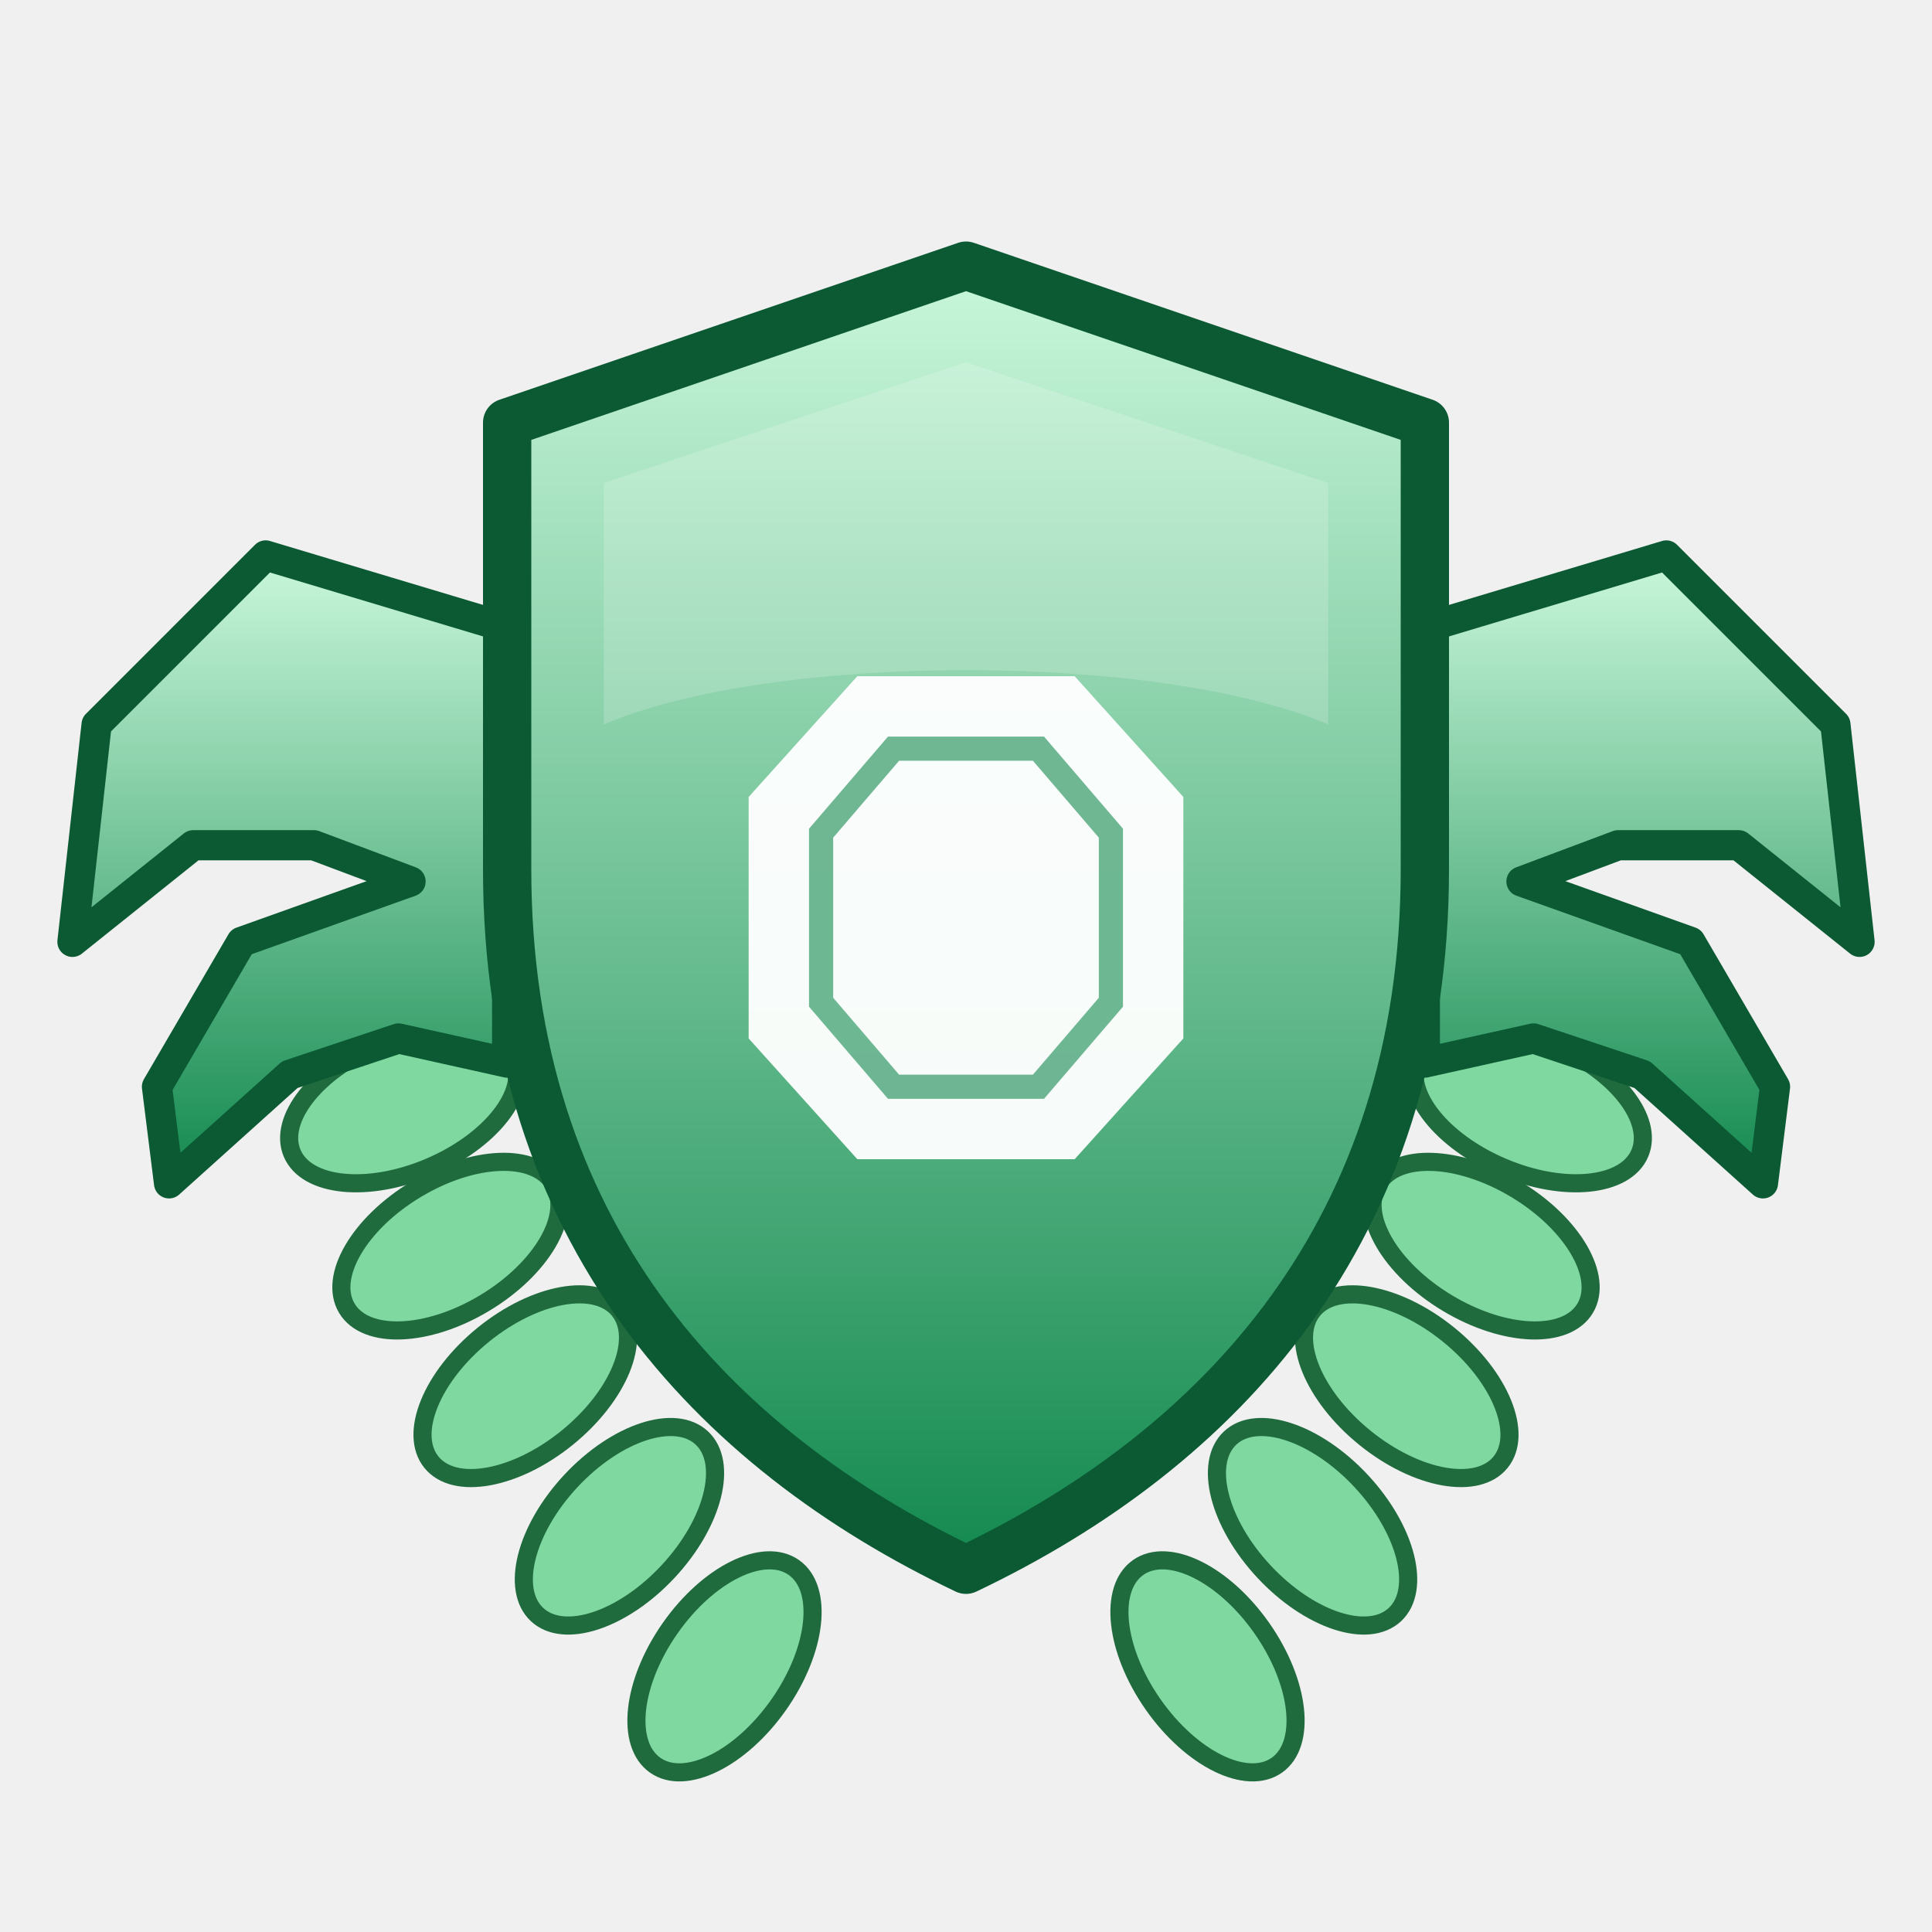
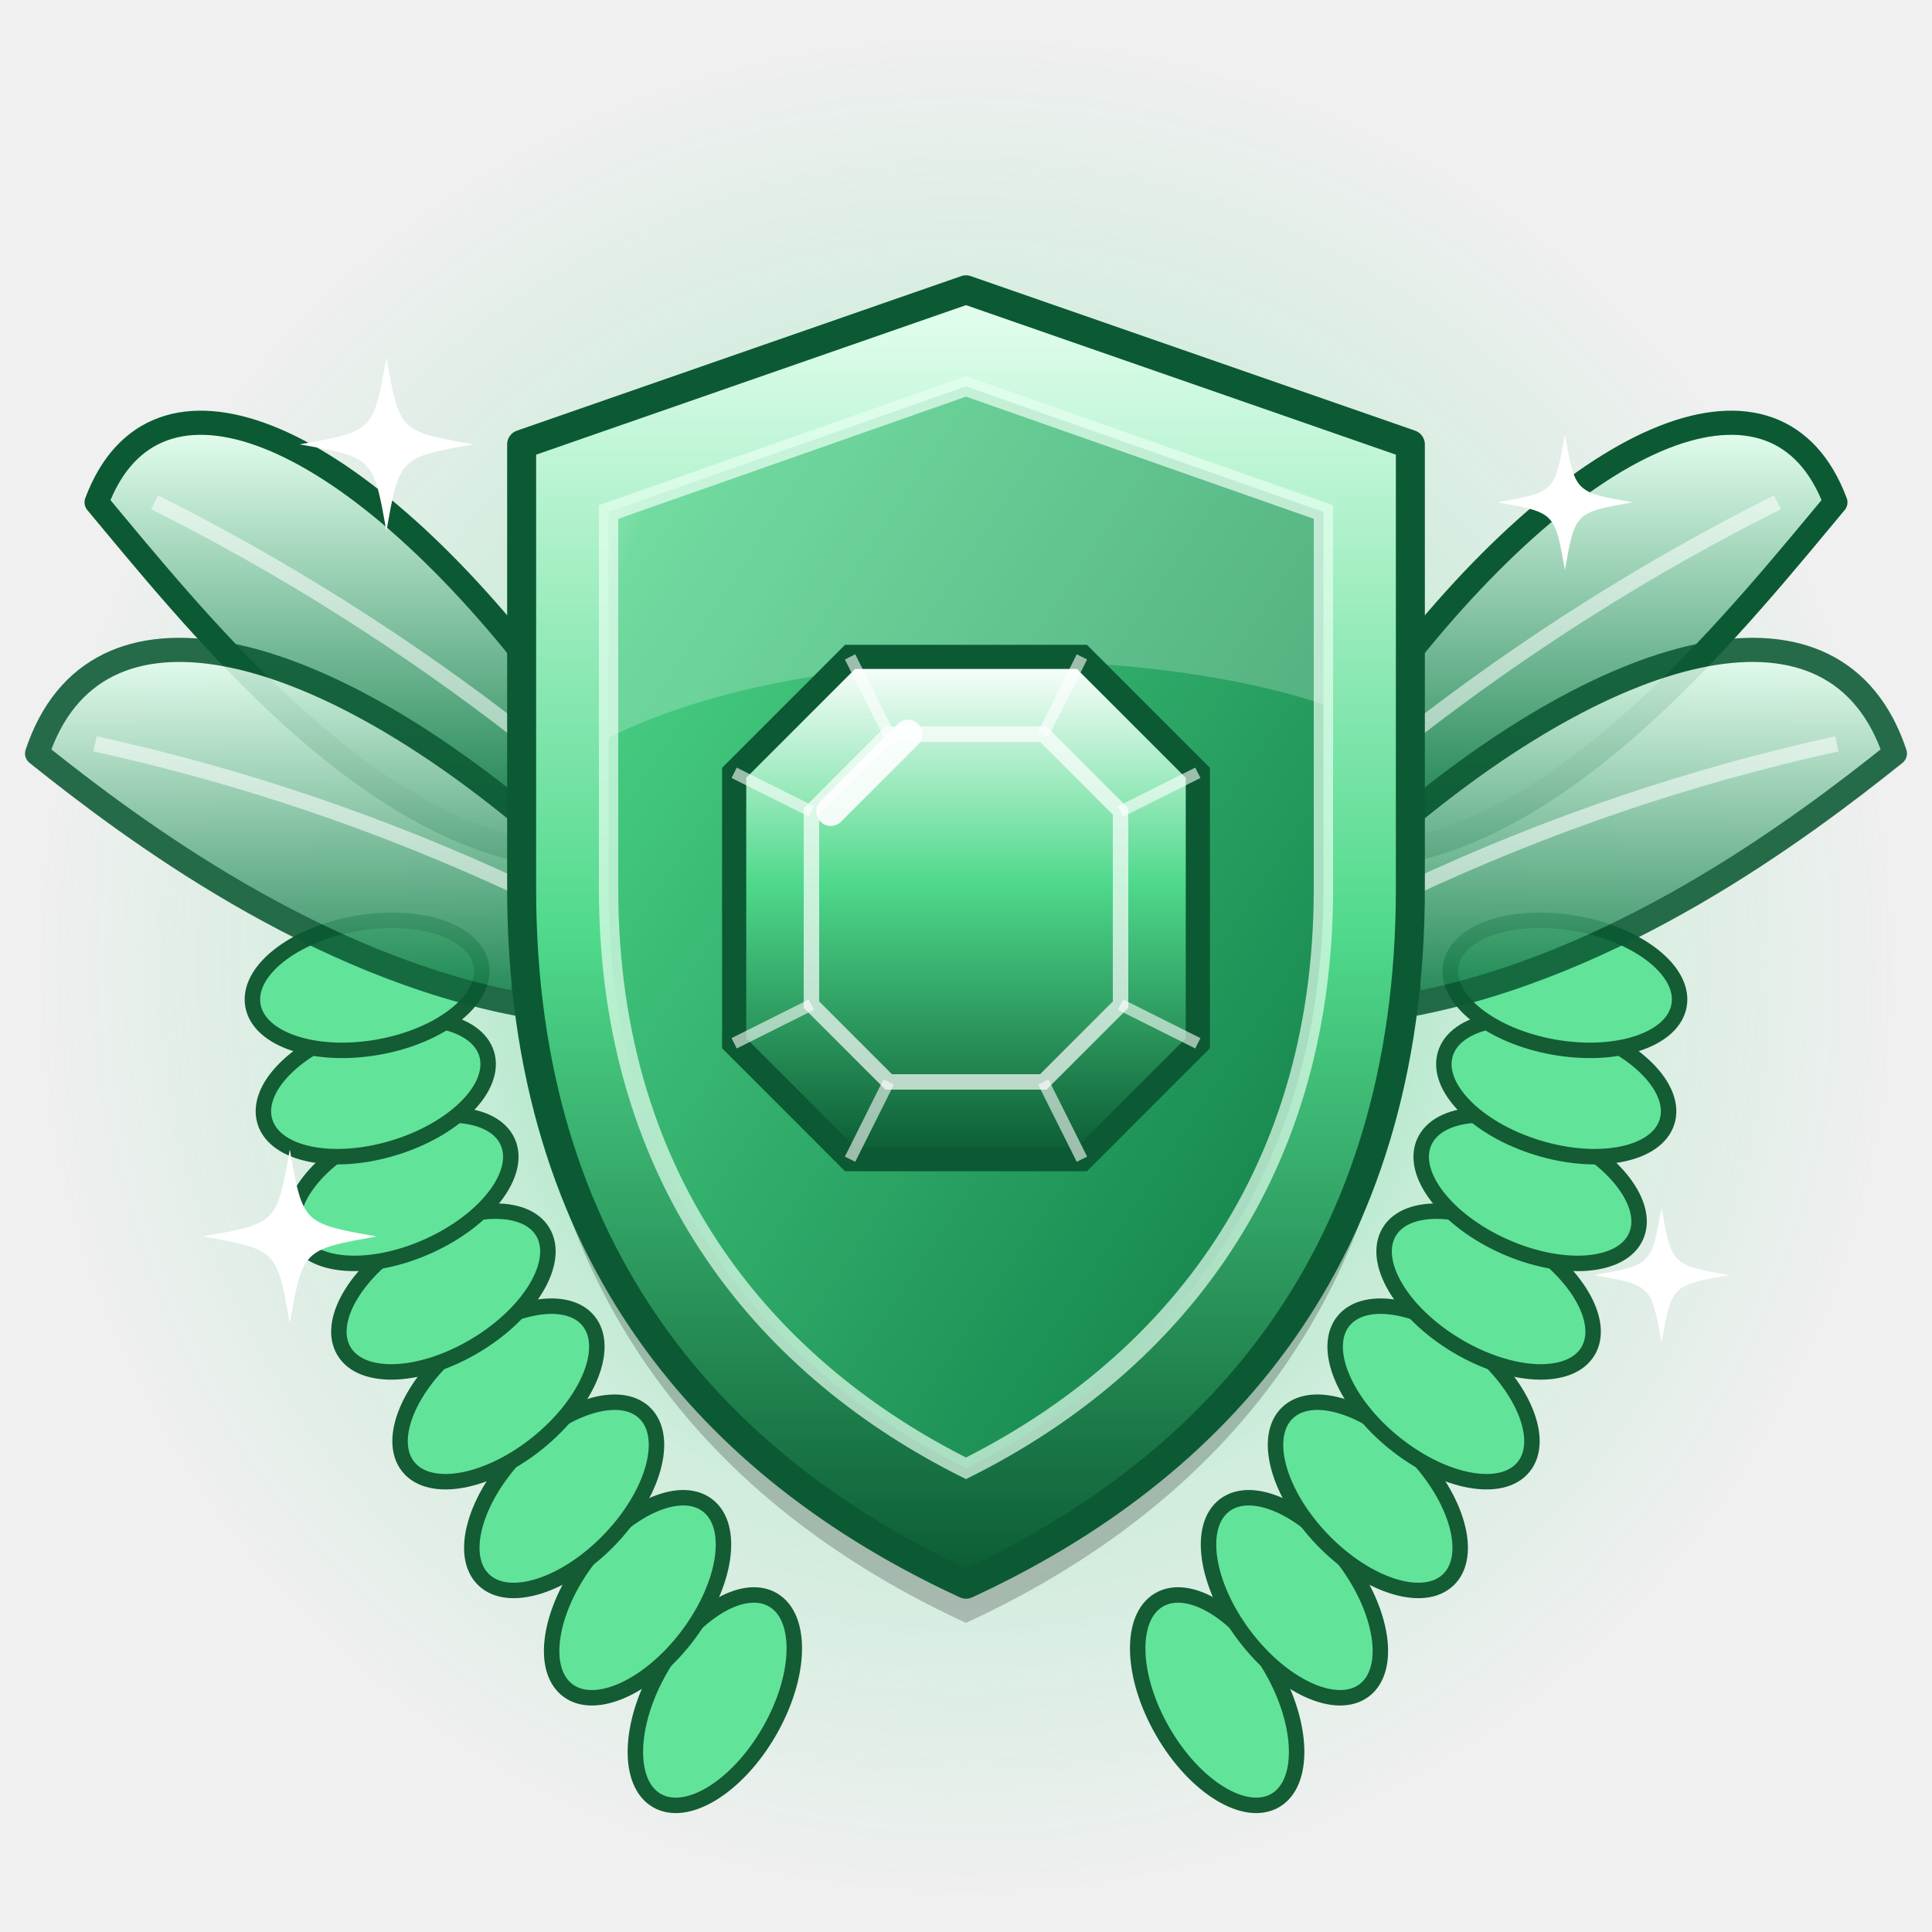
- <svg xmlns="http://www.w3.org/2000/svg" viewBox="0 0 160 160" width="160" height="160" role="img" aria-label="Rango esmeralda">
+ <svg xmlns="http://www.w3.org/2000/svg" viewBox="0 0 200 200" width="200" height="200" role="img" aria-label="Rango esmeralda">
+   <style>.tw{animation:tw 2.4s ease-in-out infinite;transform-box:fill-box}@keyframes tw{0%,100%{opacity:.15;transform:scale(.55)}50%{opacity:1;transform:scale(1)}}.shine{animation:sh 3.6s ease-in-out infinite}@keyframes sh{0%{transform:translateX(-150px)}55%,100%{transform:translateX(150px)}}.rays{animation:rot 18s linear infinite;transform-origin:100px 100px}@keyframes rot{to{transform:rotate(360deg)}}.aura{animation:pulse 2.8s ease-in-out infinite;transform-origin:100px 100px}@keyframes pulse{0%,100%{opacity:.75;transform:scale(.94)}50%{opacity:1;transform:scale(1.04)}}@media (prefers-reduced-motion:reduce){.tw,.shine,.rays,.aura{animation:none}}</style>
  <defs>
-     <linearGradient id="g_esmeralda" x1="0" y1="0" x2="0" y2="1">
-       <stop offset="0" stop-color="#c9f7da" />
-       <stop offset="1" stop-color="#13894f" />
+     <linearGradient id="esmeralda_rim" x1="0" y1="0" x2="0" y2="1">
+       <stop offset="0" stop-color="#e6fff0" />
+       <stop offset="0.5" stop-color="#4fd98b" />
+       <stop offset="1" stop-color="#0b5a33" />
    </linearGradient>
+     <linearGradient id="esmeralda_field" x1="0" y1="0" x2="1" y2="1">
+       <stop offset="0" stop-color="#4fd98b" />
+       <stop offset="1" stop-color="#0e7a45" />
+     </linearGradient>
+     <linearGradient id="esmeralda_wing" x1="0" y1="0" x2="0" y2="1">
+       <stop offset="0" stop-color="#e6fff0" />
+       <stop offset="1" stop-color="#0e7a45" />
+     </linearGradient>
+     <clipPath id="esmeralda_clip">
+       <path d="M100 40 L137 53 V92 C137 123 120 142 100 152 C80 142 63 123 63 92 V53 Z" />
+     </clipPath>
+     <linearGradient id="esmeralda_shine" x1="0" y1="0" x2="1" y2="0">
+       <stop offset="0" stop-color="#fff" stop-opacity="0" />
+       <stop offset="0.5" stop-color="#fff" stop-opacity="0.75" />
+       <stop offset="1" stop-color="#fff" stop-opacity="0" />
+     </linearGradient>
+     <linearGradient id="esmeralda_gem" x1="0" y1="0" x2="0" y2="1">
+       <stop offset="0" stop-color="#ffffff" />
+       <stop offset="0.45" stop-color="#4fd98b" />
+       <stop offset="1" stop-color="#0b5a33" />
+     </linearGradient>
+     <linearGradient id="esmeralda_gold" x1="0" y1="0" x2="0" y2="1">
+       <stop offset="0" stop-color="#fff6cc" />
+       <stop offset="1" stop-color="#d49a0a" />
+     </linearGradient>
+     <radialGradient id="esmeralda_aura">
+       <stop offset="0" stop-color="#3ddc84" stop-opacity="0.75" />
+       <stop offset="0.6" stop-color="#3ddc84" stop-opacity="0.18" />
+       <stop offset="1" stop-color="#3ddc84" stop-opacity="0" />
+     </radialGradient>
  </defs>
-   <ellipse cx="60.0" cy="138.0" rx="5.5" ry="10" fill="#7fd8a0" stroke="#1f6b3e" stroke-width="1.5" transform="rotate(35 60.0 138.0)" />
-   <ellipse cx="51.3" cy="126.4" rx="5.5" ry="10" fill="#7fd8a0" stroke="#1f6b3e" stroke-width="1.5" transform="rotate(43 51.3 126.4)" />
-   <ellipse cx="43.5" cy="114.8" rx="5.5" ry="10" fill="#7fd8a0" stroke="#1f6b3e" stroke-width="1.5" transform="rotate(51 43.5 114.8)" />
-   <ellipse cx="37.3" cy="103.2" rx="5.5" ry="10" fill="#7fd8a0" stroke="#1f6b3e" stroke-width="1.5" transform="rotate(59 37.3 103.2)" />
-   <ellipse cx="33.4" cy="91.6" rx="5.5" ry="10" fill="#7fd8a0" stroke="#1f6b3e" stroke-width="1.5" transform="rotate(67 33.4 91.6)" />
-   <ellipse cx="32.0" cy="80.0" rx="5.5" ry="10" fill="#7fd8a0" stroke="#1f6b3e" stroke-width="1.5" transform="rotate(75 32.0 80.0)" />
-   <ellipse cx="100.0" cy="138.0" rx="5.5" ry="10" fill="#7fd8a0" stroke="#1f6b3e" stroke-width="1.5" transform="rotate(-35 100.0 138.0)" />
-   <ellipse cx="108.7" cy="126.4" rx="5.5" ry="10" fill="#7fd8a0" stroke="#1f6b3e" stroke-width="1.5" transform="rotate(-43 108.7 126.4)" />
-   <ellipse cx="116.5" cy="114.8" rx="5.5" ry="10" fill="#7fd8a0" stroke="#1f6b3e" stroke-width="1.5" transform="rotate(-51 116.5 114.8)" />
-   <ellipse cx="122.7" cy="103.2" rx="5.5" ry="10" fill="#7fd8a0" stroke="#1f6b3e" stroke-width="1.5" transform="rotate(-59 122.7 103.2)" />
-   <ellipse cx="126.6" cy="91.6" rx="5.5" ry="10" fill="#7fd8a0" stroke="#1f6b3e" stroke-width="1.5" transform="rotate(-67 126.6 91.6)" />
-   <ellipse cx="128.0" cy="80.0" rx="5.5" ry="10" fill="#7fd8a0" stroke="#1f6b3e" stroke-width="1.5" transform="rotate(-75 128.0 80.0)" />
-   <path d="M42 52 L22 46 L8 60 L6 78 L16 70 L26 70 L34 73 L20 78 L13 90 L14 98 L24 89 L33 86 L42 88 Z" fill="url(#g_esmeralda)" stroke="#0b5a33" stroke-width="2.5" stroke-linejoin="round" />
-   <path d="M118 52 L138 46 L152 60 L154 78 L144 70 L134 70 L126 73 L140 78 L147 90 L146 98 L136 89 L127 86 L118 88 Z" fill="url(#g_esmeralda)" stroke="#0b5a33" stroke-width="2.5" stroke-linejoin="round" />
-   <path d="M80 22 L118 35 V72 C118 102 101 120 80 130 C59 120 42 102 42 72 V35 Z" fill="url(#g_esmeralda)" stroke="#0b5a33" stroke-width="4" stroke-linejoin="round" />
-   <path d="M80 30 L110 40 V60 C96 54 64 54 50 60 V40 Z" fill="#ffffff" opacity="0.18" />
-   <polygon points="71,56 89,56 98,66 98,86 89,96 71,96 62,86 62,66" fill="#ffffff" opacity="0.95" />
-   <polygon points="74,62 86,62 92,69 92,83 86,90 74,90 68,83 68,69" fill="none" stroke="#13894f" stroke-width="2" opacity="0.6" />
+   <circle class="aura" cx="100" cy="100" r="96" fill="url(#esmeralda_aura)" />
+   <ellipse cx="74.0" cy="176.0" rx="6.5" ry="12" fill="#62e39a" stroke="#145c34" stroke-width="1.6" transform="rotate(30 74.0 176.0)" />
+   <ellipse cx="66.0" cy="165.4" rx="6.5" ry="12" fill="#62e39a" stroke="#145c34" stroke-width="1.6" transform="rotate(37 66.0 165.4)" />
+   <ellipse cx="58.4" cy="154.9" rx="6.5" ry="12" fill="#62e39a" stroke="#145c34" stroke-width="1.6" transform="rotate(44 58.4 154.9)" />
+   <ellipse cx="51.6" cy="144.3" rx="6.5" ry="12" fill="#62e39a" stroke="#145c34" stroke-width="1.6" transform="rotate(51 51.6 144.3)" />
+   <ellipse cx="45.9" cy="133.7" rx="6.5" ry="12" fill="#62e39a" stroke="#145c34" stroke-width="1.6" transform="rotate(59 45.9 133.7)" />
+   <ellipse cx="41.6" cy="123.1" rx="6.5" ry="12" fill="#62e39a" stroke="#145c34" stroke-width="1.6" transform="rotate(66 41.6 123.1)" />
+   <ellipse cx="38.9" cy="112.6" rx="6.5" ry="12" fill="#62e39a" stroke="#145c34" stroke-width="1.6" transform="rotate(73 38.9 112.6)" />
+   <ellipse cx="38.0" cy="102.0" rx="6.5" ry="12" fill="#62e39a" stroke="#145c34" stroke-width="1.6" transform="rotate(80 38.0 102.0)" />
+   <ellipse cx="126.0" cy="176.0" rx="6.5" ry="12" fill="#62e39a" stroke="#145c34" stroke-width="1.6" transform="rotate(-30 126.0 176.0)" />
+   <ellipse cx="134.0" cy="165.4" rx="6.5" ry="12" fill="#62e39a" stroke="#145c34" stroke-width="1.6" transform="rotate(-37 134.0 165.4)" />
+   <ellipse cx="141.6" cy="154.9" rx="6.5" ry="12" fill="#62e39a" stroke="#145c34" stroke-width="1.6" transform="rotate(-44 141.6 154.9)" />
+   <ellipse cx="148.4" cy="144.3" rx="6.5" ry="12" fill="#62e39a" stroke="#145c34" stroke-width="1.6" transform="rotate(-51 148.4 144.3)" />
+   <ellipse cx="154.1" cy="133.7" rx="6.5" ry="12" fill="#62e39a" stroke="#145c34" stroke-width="1.6" transform="rotate(-59 154.1 133.7)" />
+   <ellipse cx="158.4" cy="123.1" rx="6.5" ry="12" fill="#62e39a" stroke="#145c34" stroke-width="1.6" transform="rotate(-66 158.4 123.1)" />
+   <ellipse cx="161.1" cy="112.6" rx="6.5" ry="12" fill="#62e39a" stroke="#145c34" stroke-width="1.6" transform="rotate(-73 161.1 112.6)" />
+   <ellipse cx="162.0" cy="102.0" rx="6.5" ry="12" fill="#62e39a" stroke="#145c34" stroke-width="1.6" transform="rotate(-80 162.0 102.0)" />
+   <path d="M56 70 C36.0 44 16.0 36 10.0 52 C20.0 64 36.0 84 54 88 Z" fill="url(#esmeralda_wing)" stroke="#0b5a33" stroke-width="2.5" stroke-linejoin="round" opacity="1.00" />
+   <path d="M54 76 Q36.0 62 16.0 52" stroke="#ffffff" stroke-width="1.6" fill="none" opacity="0.55" />
+   <path d="M56 86 C32.64 66 9.84 60 3.84 78 C13.84 86 32.64 100 54 104 Z" fill="url(#esmeralda_wing)" stroke="#0b5a33" stroke-width="2.5" stroke-linejoin="round" opacity="0.88" />
+   <path d="M54 92 Q32.64 82 9.84 77" stroke="#ffffff" stroke-width="1.6" fill="none" opacity="0.55" />
+   <path d="M144 70 C164.0 44 184.0 36 190.0 52 C180.0 64 164.0 84 146 88 Z" fill="url(#esmeralda_wing)" stroke="#0b5a33" stroke-width="2.5" stroke-linejoin="round" opacity="1.00" />
+   <path d="M146 76 Q164.0 62 184.0 52" stroke="#ffffff" stroke-width="1.6" fill="none" opacity="0.55" />
+   <path d="M144 86 C167.36 66 190.16 60 196.16 78 C186.16 86 167.36 100 146 104 Z" fill="url(#esmeralda_wing)" stroke="#0b5a33" stroke-width="2.5" stroke-linejoin="round" opacity="0.88" />
+   <path d="M146 92 Q167.36 82 190.16 77" stroke="#ffffff" stroke-width="1.6" fill="none" opacity="0.55" />
+   <path d="M100 30 L146 46 V92 C146 130 126 152 100 164 C74 152 54 130 54 92 V46 Z" transform="translate(0 4)" fill="#000" opacity="0.22" />
+   <path d="M100 30 L146 46 V92 C146 130 126 152 100 164 C74 152 54 130 54 92 V46 Z" fill="url(#esmeralda_rim)" stroke="#0b5a33" stroke-width="3" stroke-linejoin="round" />
+   <path d="M100 40 L137 53 V92 C137 123 120 142 100 152 C80 142 63 123 63 92 V53 Z" fill="url(#esmeralda_field)" stroke="#e6fff0" stroke-width="2" stroke-opacity="0.7" />
+   <g clip-path="url(#esmeralda_clip)">
+     <path d="M60 40 L140 40 L140 74 C120 66 80 66 60 78 Z" fill="#fff" opacity="0.22" />
+     <rect class="shine" x="40" y="20" width="44" height="160" fill="url(#esmeralda_shine)" transform="skewX(-18)" />
+   </g>
+   <polygon points="88,68 112,68 124,80 124,108 112,120 88,120 76,108 76,80" fill="url(#esmeralda_gem)" stroke="#0b5a33" stroke-width="2.5" />
+   <polygon points="92,76 108,76 116,84 116,104 108,112 92,112 84,104 84,84" fill="none" stroke="#fff" stroke-width="1.6" opacity="0.7" />
+   <path d="M88 68 L92 76 M112 68 L108 76 M124 80 L116 84 M124 108 L116 104 M112 120 L108 112 M88 120 L92 112 M76 108 L84 104 M76 80 L84 84" stroke="#fff" stroke-width="1.2" opacity="0.6" />
+   <path d="M86 84 L94 76" stroke="#fff" stroke-width="3" stroke-linecap="round" opacity="0.9" />
+   <path class="tw" style="animation-delay:0.0s; transform-origin:40px 46px" d="M40 37 C41.35 44.65 41.35 44.65 49 46 C41.35 47.35 41.35 47.35 40 55 C38.65 47.35 38.65 47.35 31 46 C38.65 44.65 38.65 44.65 40 37 Z" fill="#ffffff" />
+   <path class="tw" style="animation-delay:0.4s; transform-origin:162px 52px" d="M162 45 C163.05 50.95 163.05 50.95 169 52 C163.05 53.05 163.05 53.05 162 59 C160.95 53.05 160.95 53.05 155 52 C160.95 50.95 160.95 50.95 162 45 Z" fill="#ffffff" />
+   <path class="tw" style="animation-delay:0.8s; transform-origin:30px 128px" d="M30 119 C31.35 126.65 31.35 126.65 39 128 C31.35 129.35 31.35 129.35 30 137 C28.65 129.35 28.65 129.35 21 128 C28.65 126.65 28.65 126.65 30 119 Z" fill="#ffffff" />
+   <path class="tw" style="animation-delay:1.2s; transform-origin:172px 132px" d="M172 125 C173.05 130.95 173.05 130.95 179 132 C173.05 133.05 173.05 133.05 172 139 C170.95 133.05 170.95 133.05 165 132 C170.95 130.95 170.95 130.95 172 125 Z" fill="#ffffff" />
</svg>
